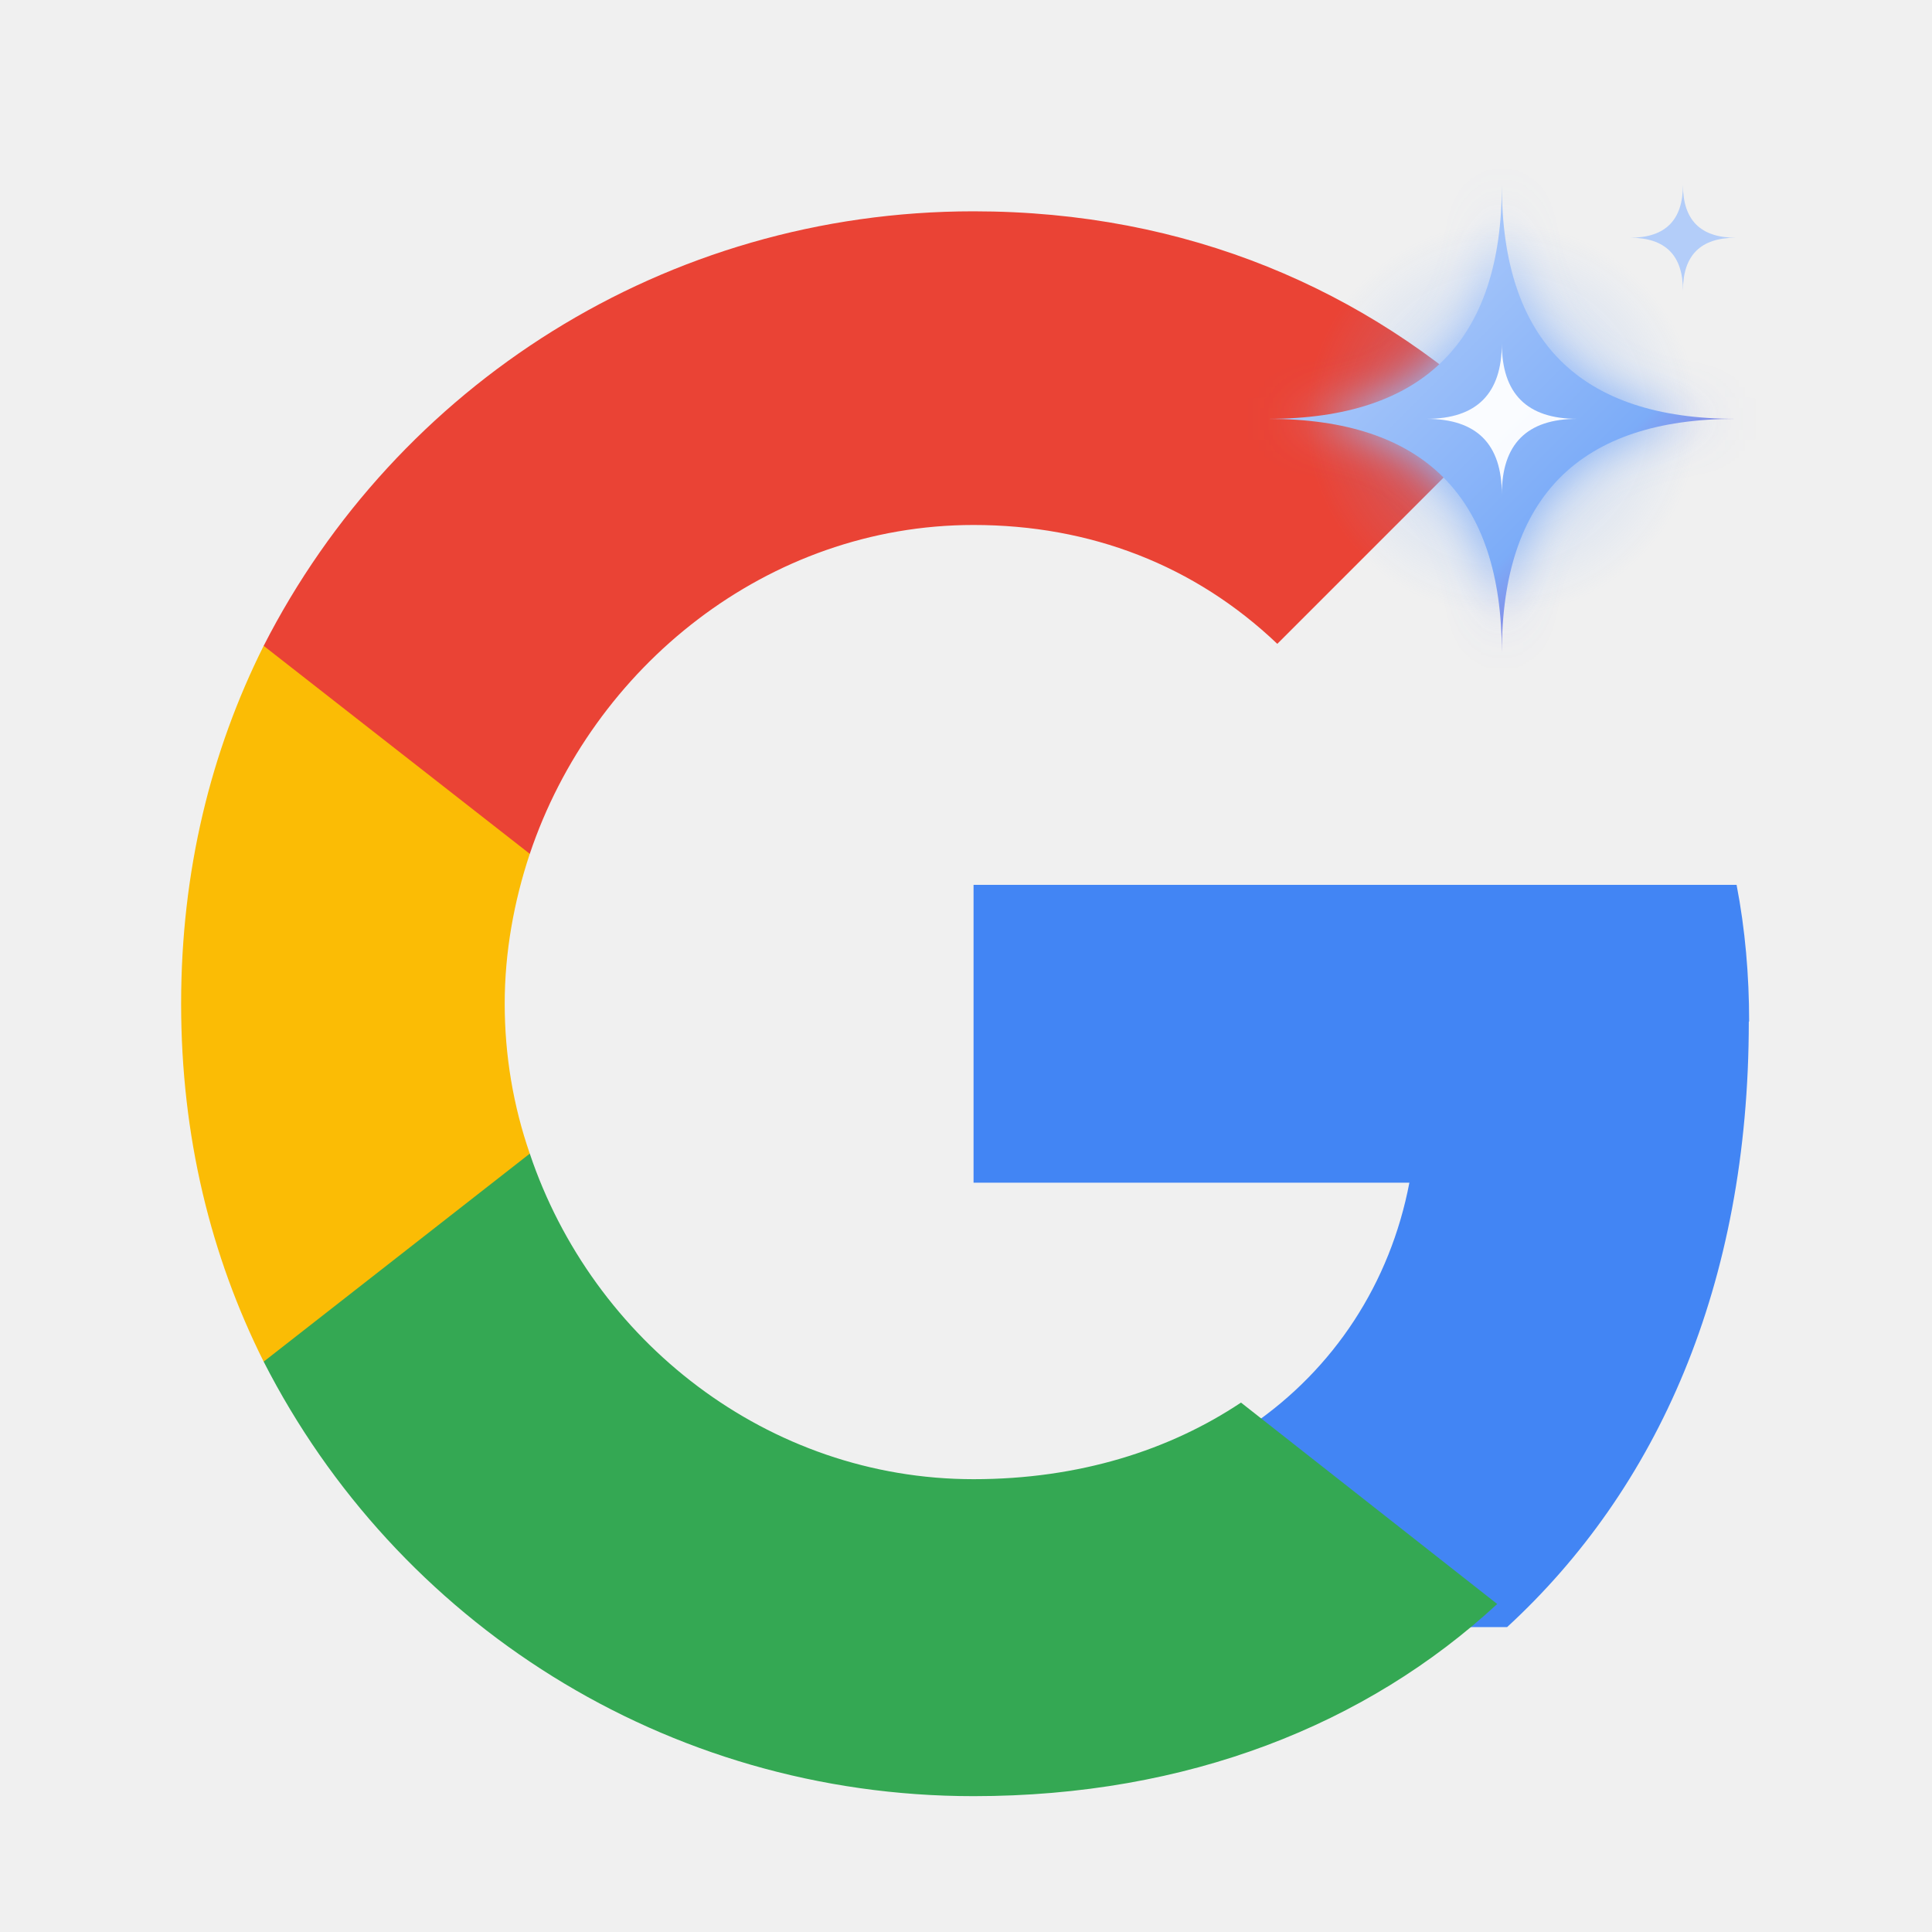
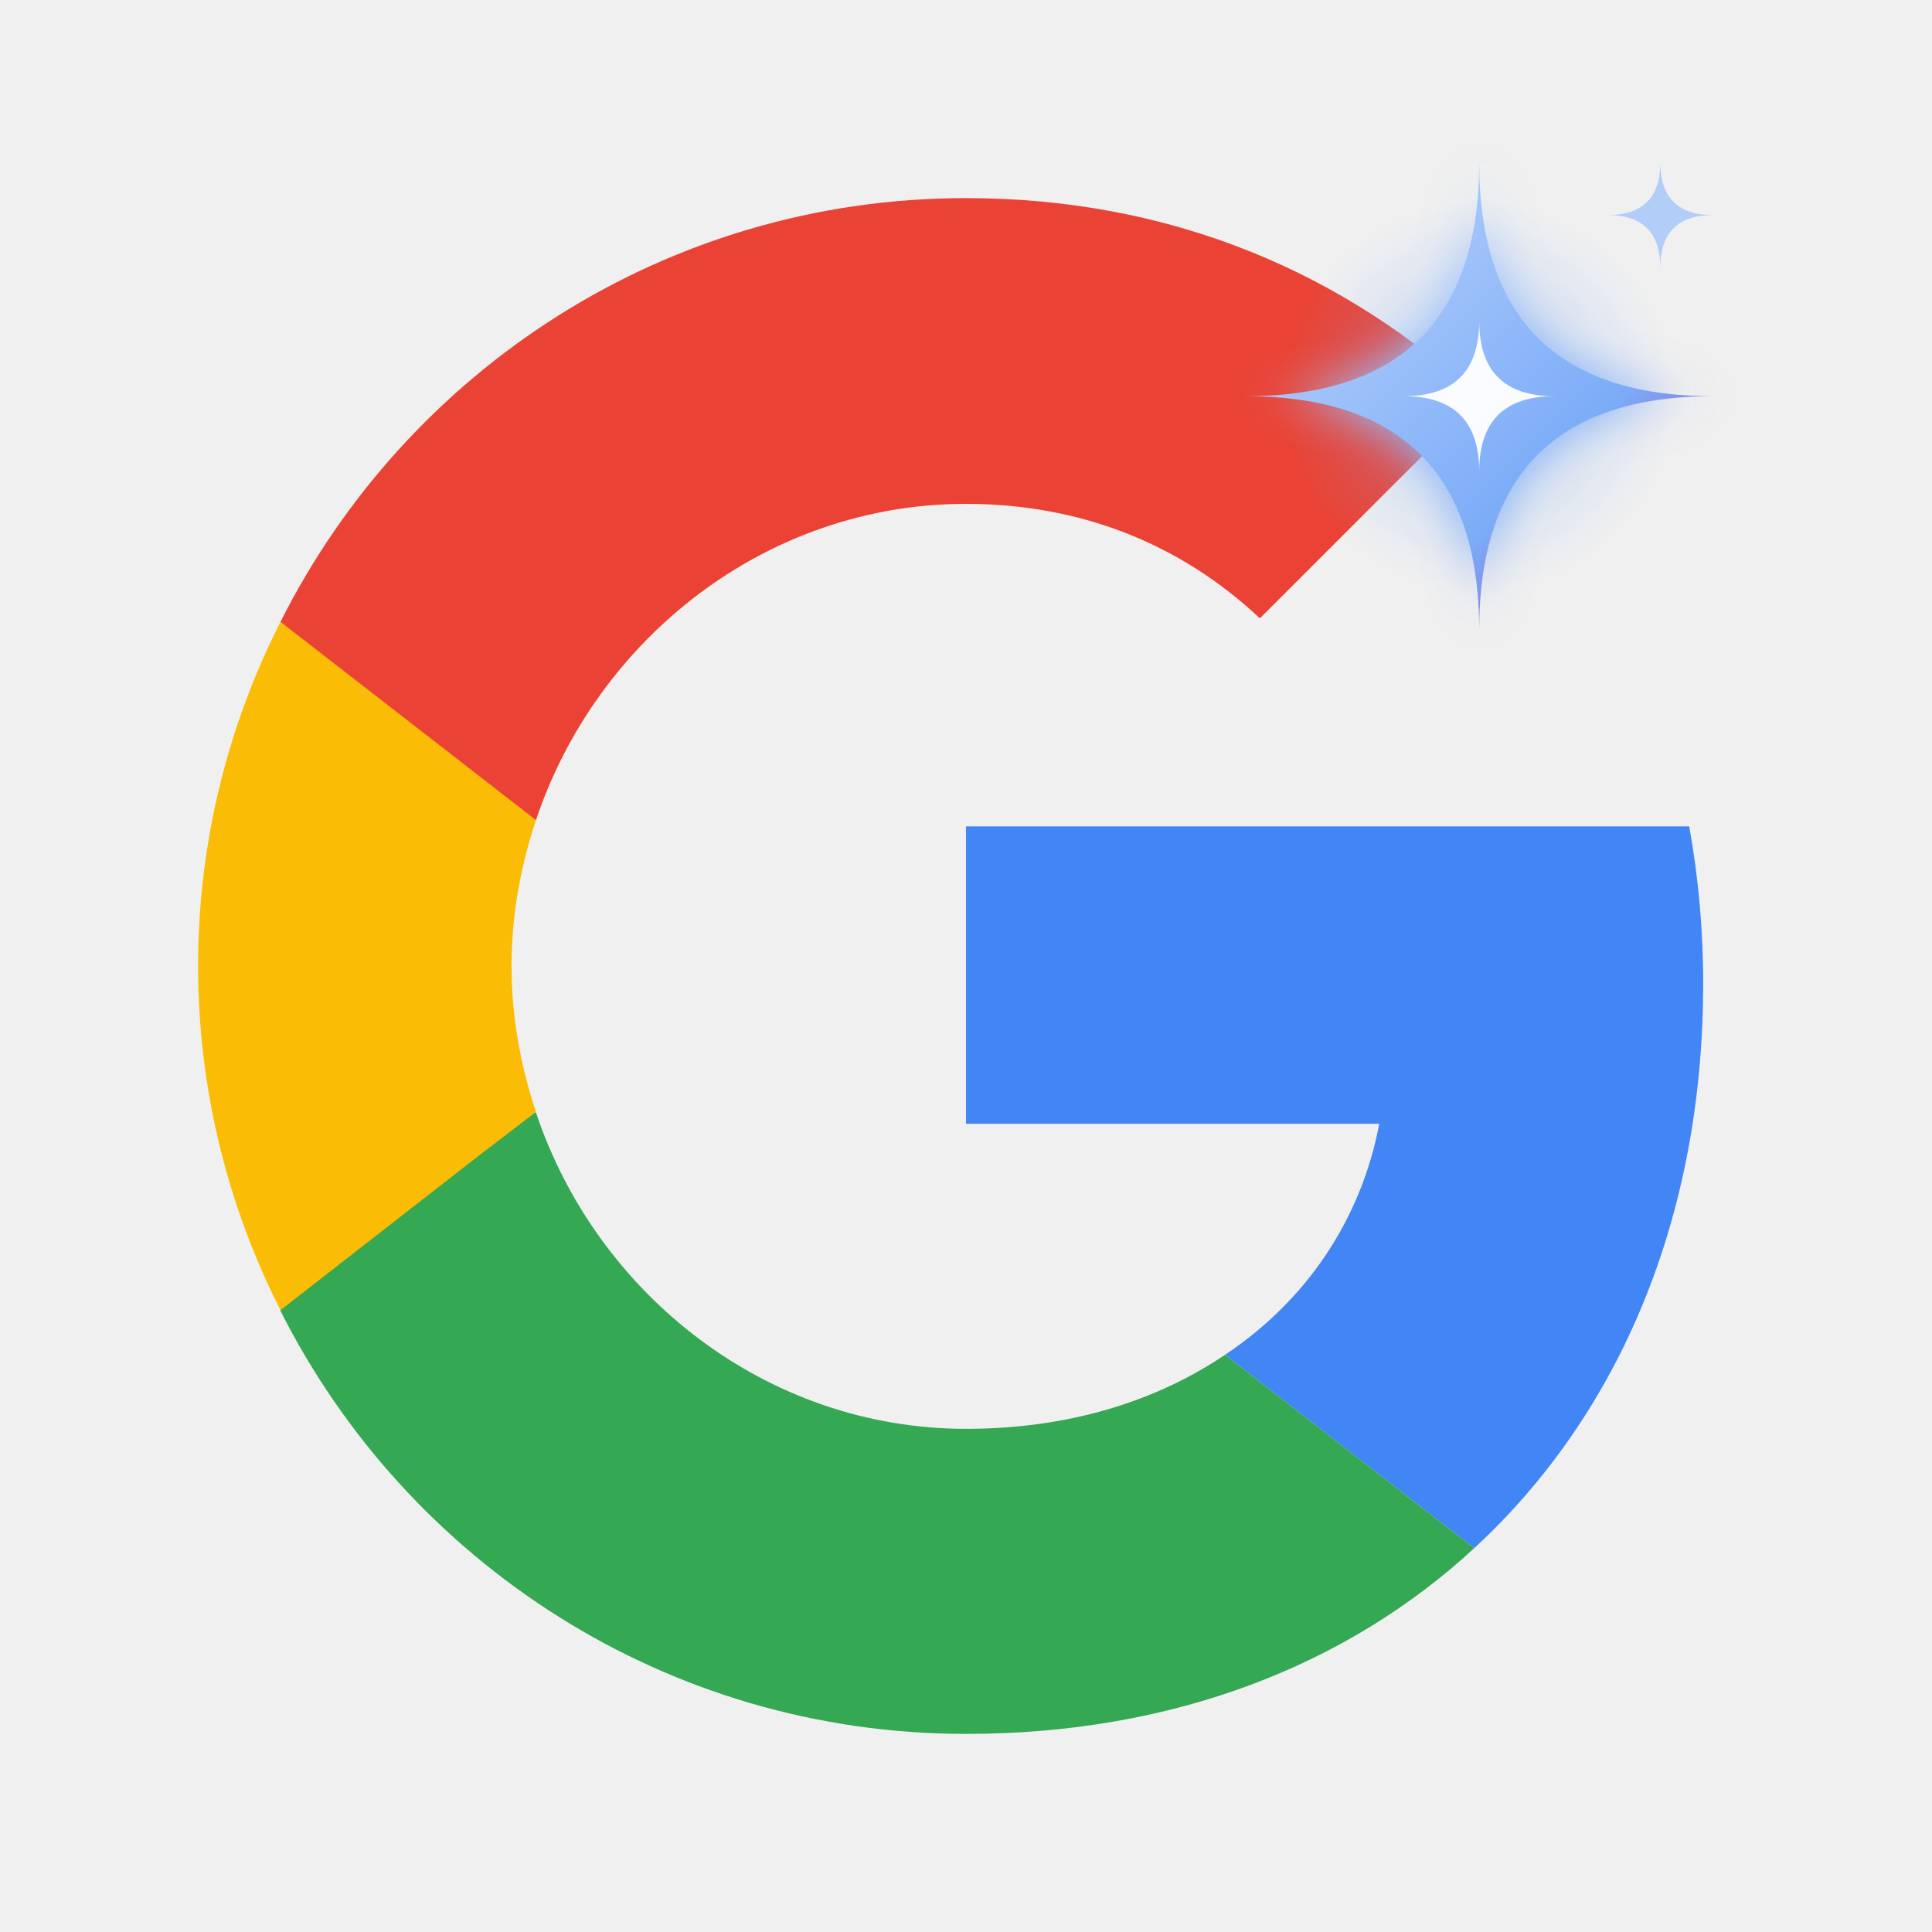
<svg xmlns="http://www.w3.org/2000/svg" viewBox="0 0 512 512" width="512" height="512">
  <defs>
    <linearGradient id="geminiGrad" x1="0%" y1="0%" x2="100%" y2="100%">
      <stop offset="0%" stop-color="#E3EEFF" />
      <stop offset="25%" stop-color="#A8C7FA" />
      <stop offset="65%" stop-color="#7Cacf8" />
      <stop offset="100%" stop-color="#9C27B0" />
    </linearGradient>
    <radialGradient id="geminiAura" cx="50%" cy="50%" r="50%">
      <stop offset="0%" stop-color="#A8C7FA" stop-opacity="0.6" />
      <stop offset="50%" stop-color="#7Cacf8" stop-opacity="0.2" />
      <stop offset="100%" stop-color="#7Cacf8" stop-opacity="0" />
    </radialGradient>
    <filter id="glow" x="-30%" y="-30%" width="160%" height="160%">
      <feGaussianBlur stdDeviation="6" result="blur" />
      <feComposite in="SourceGraphic" in2="blur" operator="over" />
    </filter>
  </defs>
-   <g transform="translate(48, 56) scale(17.5)">
-     <path fill="#4285F4" d="M23.745 12.27c0-.7-.06-1.4-.19-2.07H12v4.51h6.6c-.29 1.52-1.14 2.82-2.4 3.68v3.05h3.88c2.27-2.09 3.66-5.17 3.66-9.17z" />
-     <path fill="#34A853" d="M12 24c3.24 0 5.95-1.08 7.93-2.91l-3.88-3.05c-1.08.72-2.45 1.16-4.05 1.16-3.12 0-5.77-2.1-6.72-4.93H1.25v3.15C3.26 21.36 7.33 24 12 24z" />
-     <path fill="#FBBC05" d="M5.28 14.27c-.25-.72-.38-1.49-.38-2.27s.14-1.55.38-2.27V6.58H1.25C.45 8.18 0 9.99 0 12s.45 3.82 1.25 5.42l4.03-3.15z" />
-     <path fill="#EA4335" d="M12 4.75c1.77 0 3.35.61 4.6 1.8l3.42-3.42C17.95 1.19 15.24 0 12 0 7.33 0 3.26 2.64 1.25 6.58l4.03 3.15c.95-2.83 3.6-4.98 6.72-4.98z" />
+   <g transform="translate(34, 34) scale(18.5)">
+     <path fill="#4285F4" d="M22.56 12.25c0-.78-.07-1.53-.2-2.25H12v4.26h5.92c-.26 1.37-1.04 2.53-2.21 3.31l3.57 2.77c2.08-1.92 3.28-4.74 3.28-8.09z" />
+     <path fill="#34A853" d="M12 23c2.97 0 5.46-.98 7.28-2.66l-3.57-2.77c-.98.66-2.23 1.06-3.71 1.06-2.86 0-5.29-1.93-6.16-4.53H2.18v2.84C3.99 20.53 7.7 23 12 23z" />
+     <path fill="#FBBC05" d="M5.84 14.09c-.22-.66-.35-1.36-.35-2.09s.13-1.43.35-2.09V7.07H2.18C1.43 8.55 1 10.22 1 12s.43 3.45 1.18 4.93l2.85-2.22.81-.62z" />
+     <path fill="#EA4335" d="M12 5.38c1.62 0 3.06.56 4.21 1.64l3.15-3.15C17.45 2.09 14.97 1 12 1 7.7 1 3.99 3.47 2.18 7.07l3.66 2.84c.87-2.6 3.3-4.53 6.16-4.53z" />
  </g>
-   <circle cx="398" cy="111" r="52" fill="url(#geminiAura)" />
-   <g transform="translate(398, 111)">
+   <circle cx="392" cy="105" r="52" fill="url(#geminiAura)" />
+   <g transform="translate(392, 105)">
    <path fill="url(#geminiGrad)" filter="url(#glow)" d="M 0,-62 Q 0,0 62,0 Q 0,0 0,62 Q 0,0 -62,0 Q 0,0 0,-62 Z" />
    <path fill="#FFFFFF" opacity="0.95" d="M 0,-20 Q 0,0 20,0 Q 0,0 0,20 Q 0,0 -20,0 Q 0,0 0,-20 Z" />
    <g transform="translate(48, -48)">
      <path fill="#A8C7FA" opacity="0.85" d="M 0,-14 Q 0,0 14,0 Q 0,0 0,14 Q 0,0 -14,0 Q 0,0 0,-14 Z" />
    </g>
  </g>
</svg>
